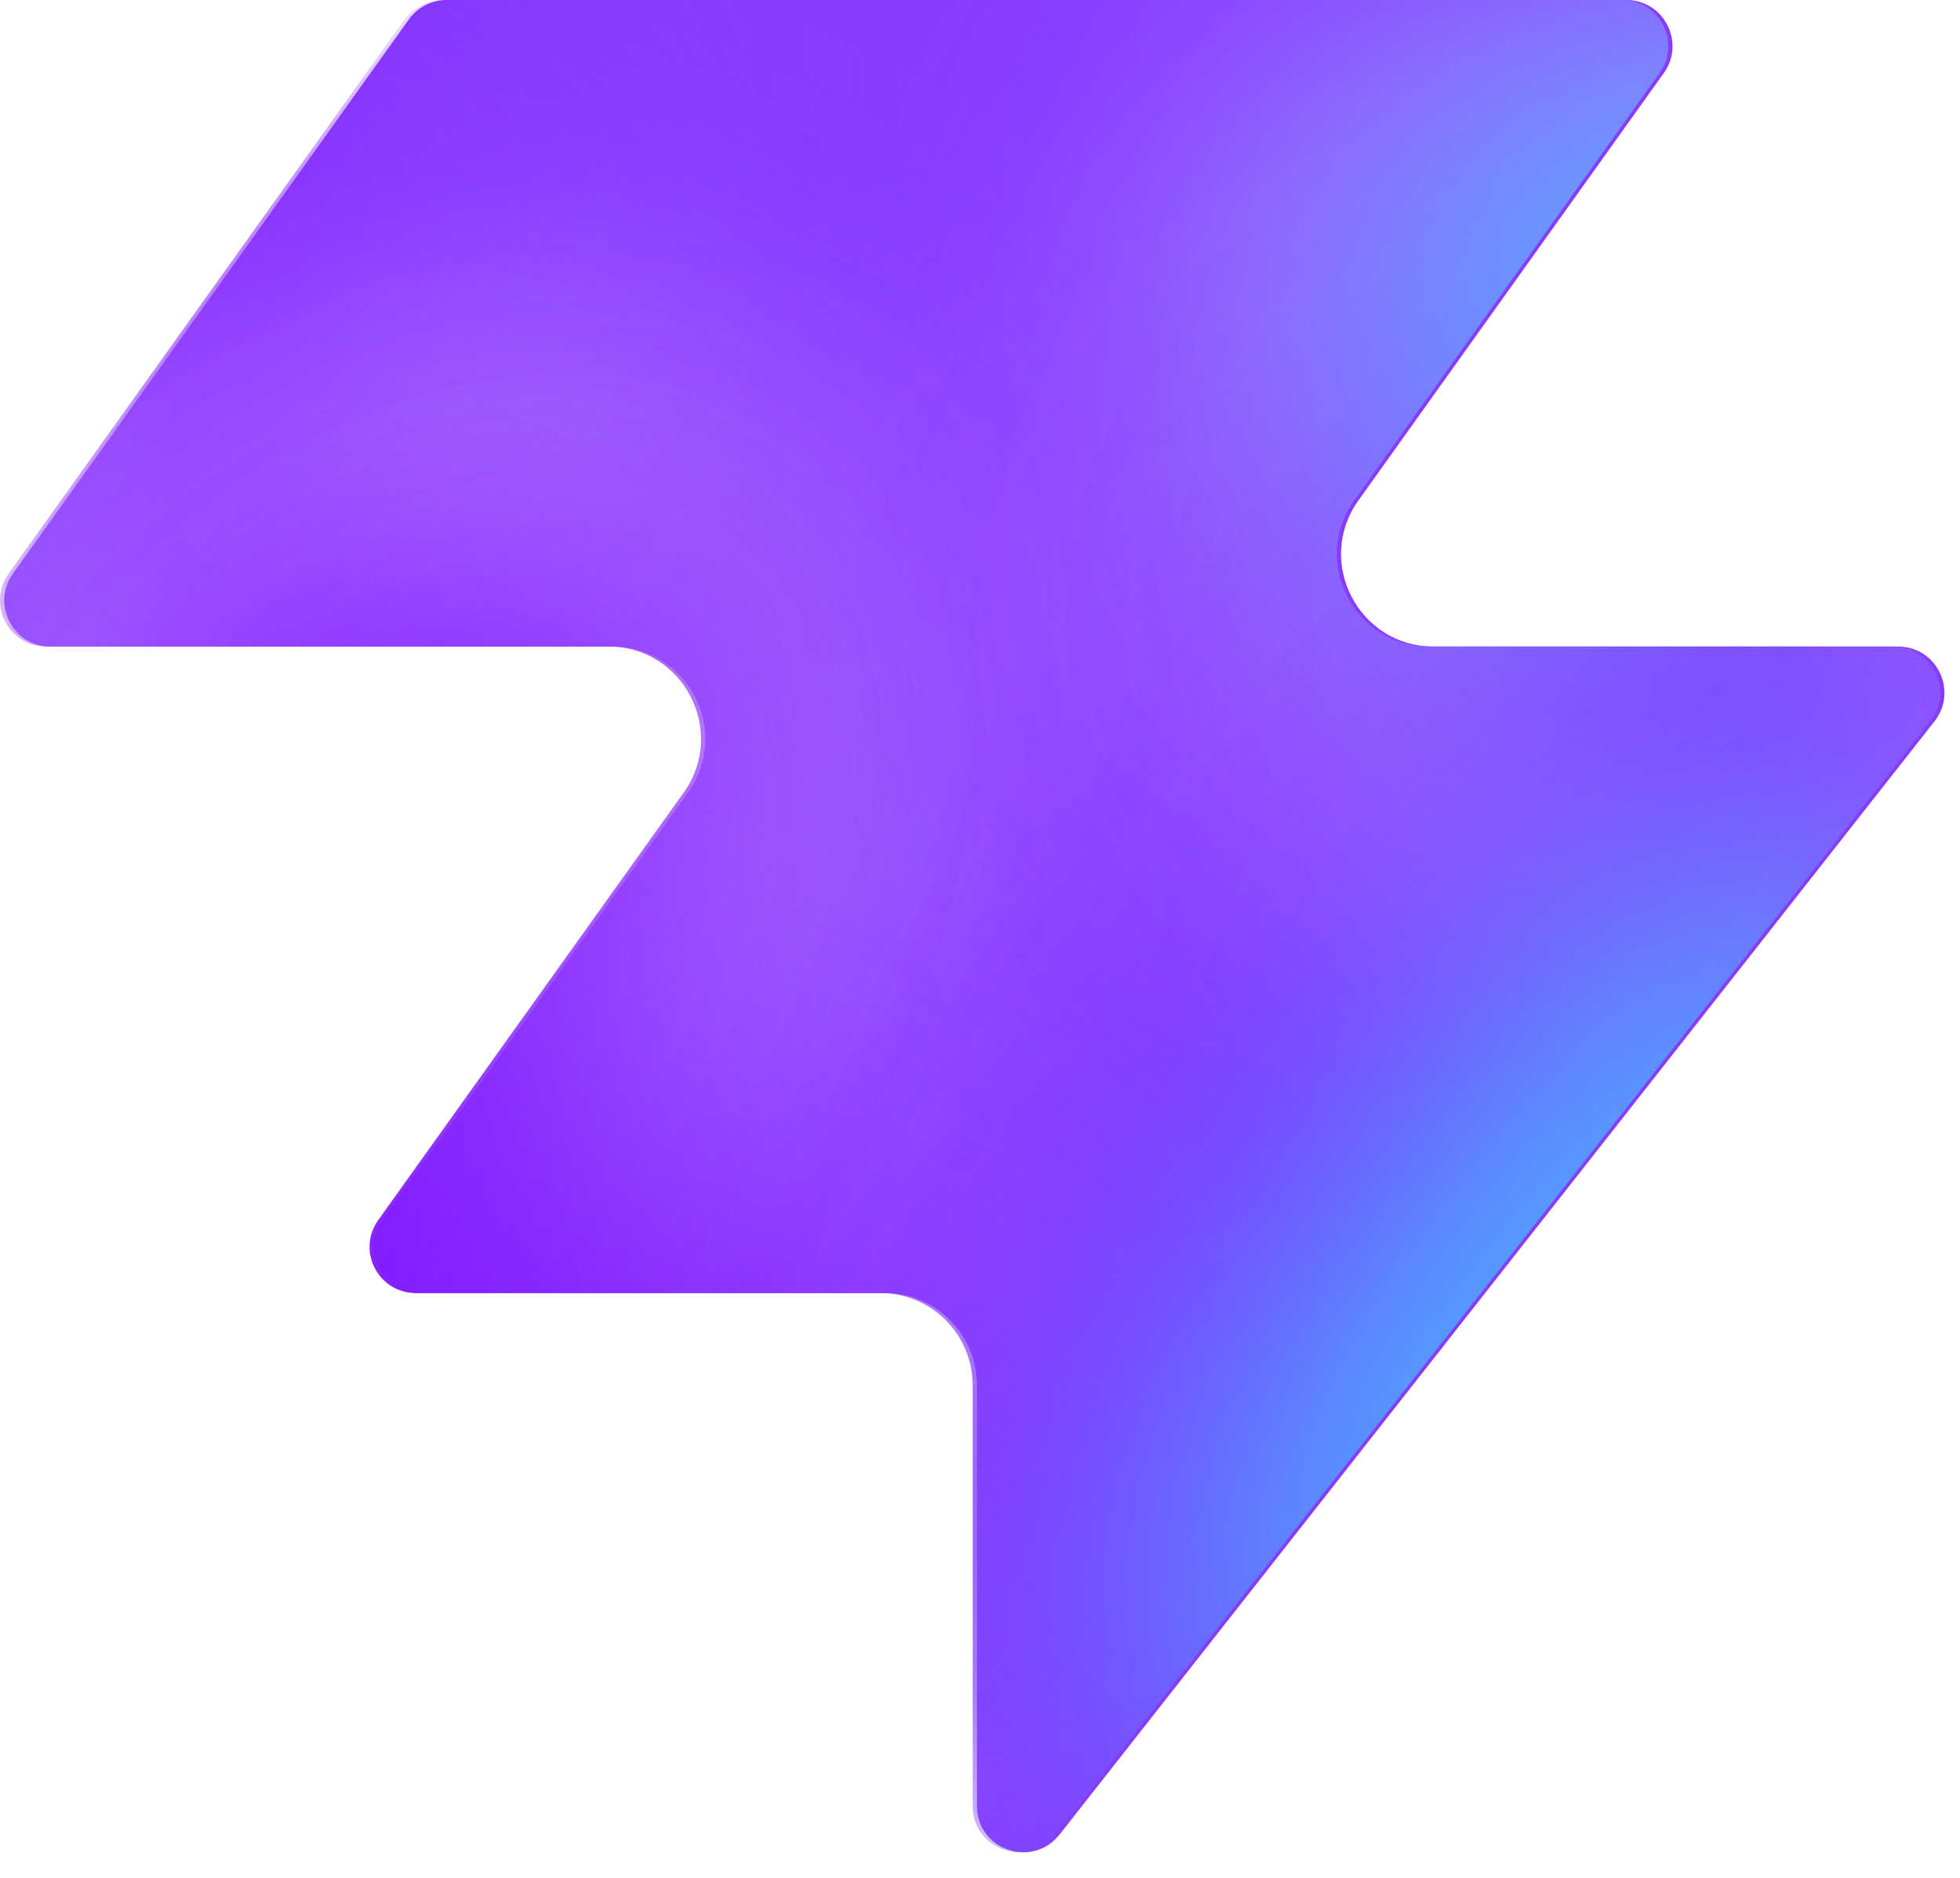
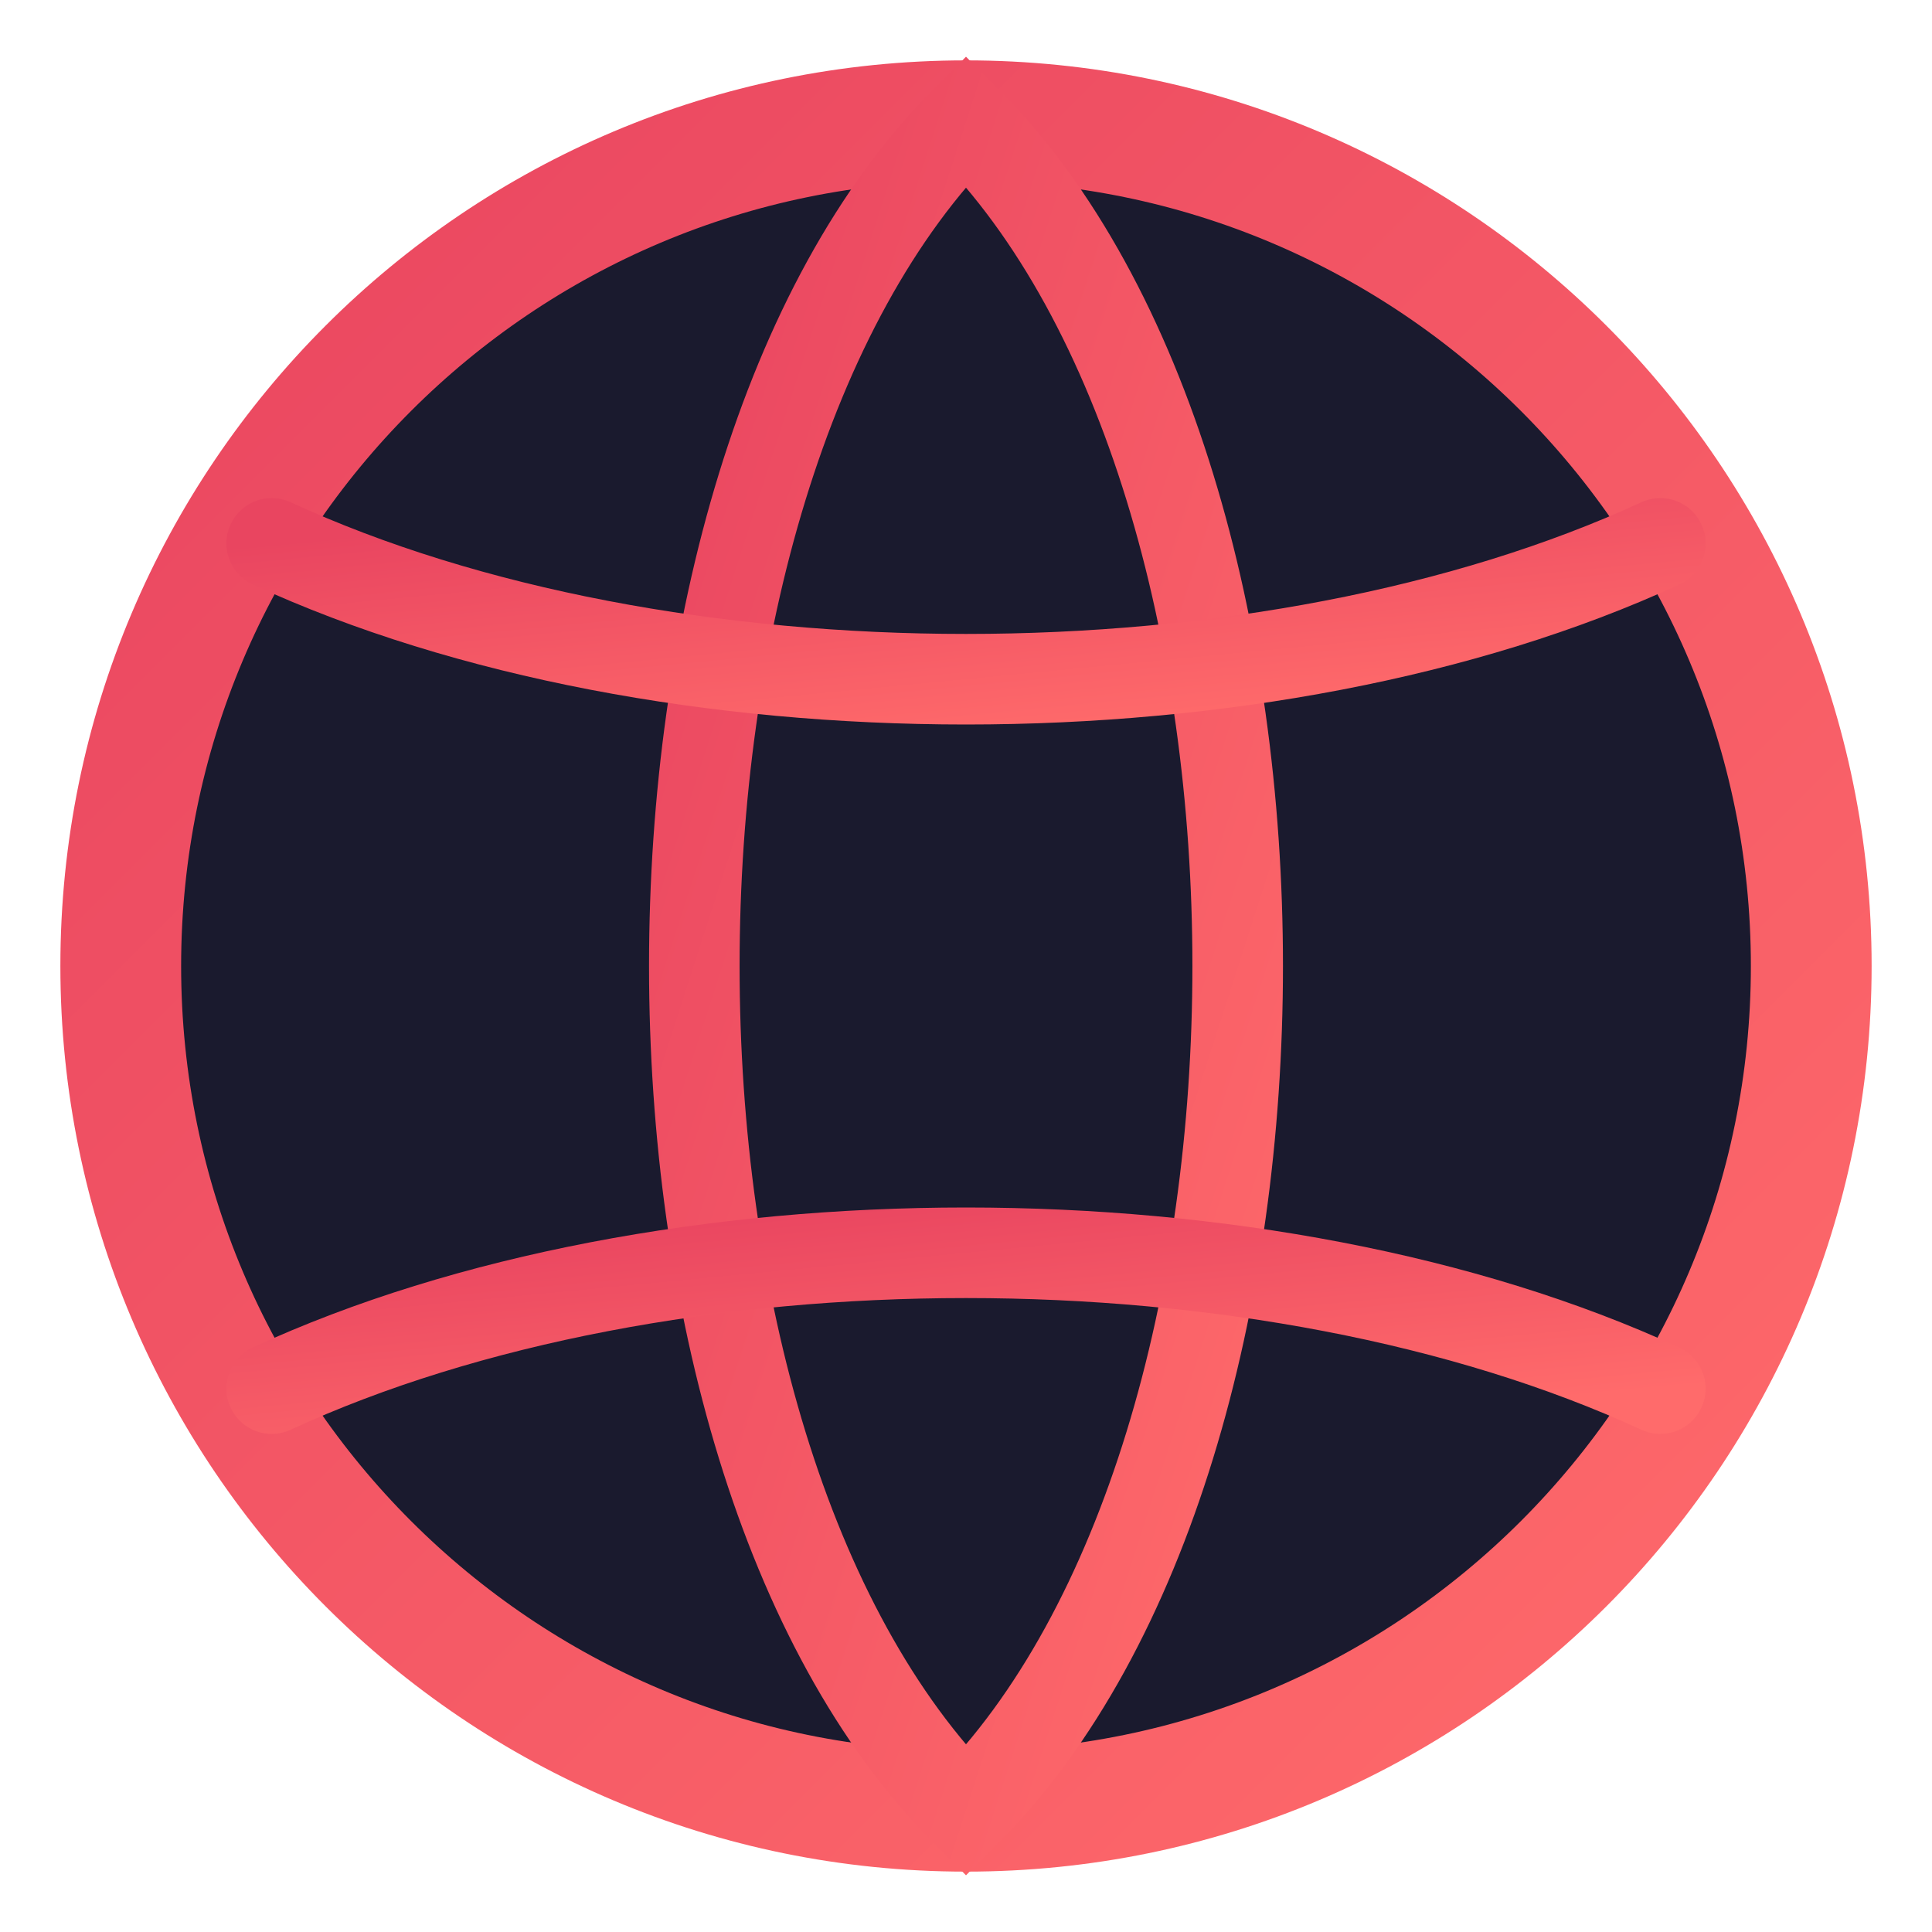
- <svg xmlns="http://www.w3.org/2000/svg" width="48" height="46" fill="none" viewBox="0 0 48 46">
-   <path fill="#863bff" d="M25.946 44.938c-.664.845-2.021.375-2.021-.698V33.937a2.26 2.26 0 0 0-2.262-2.262H10.287c-.92 0-1.456-1.04-.92-1.788l7.48-10.471c1.07-1.497 0-3.578-1.842-3.578H1.237c-.92 0-1.456-1.04-.92-1.788L10.013.474c.214-.297.556-.474.92-.474h28.894c.92 0 1.456 1.04.92 1.788l-7.48 10.471c-1.07 1.498 0 3.579 1.842 3.579h11.377c.943 0 1.473 1.088.89 1.83L25.947 44.94z" style="fill:#863bff;fill:color(display-p3 .525 .23 1);fill-opacity:1" />
-   <mask id="a" width="48" height="46" x="0" y="0" maskUnits="userSpaceOnUse" style="mask-type:alpha">
-     <path fill="#000" d="M25.842 44.938c-.664.844-2.021.375-2.021-.698V33.937a2.26 2.26 0 0 0-2.262-2.262H10.183c-.92 0-1.456-1.04-.92-1.788l7.48-10.471c1.07-1.498 0-3.579-1.842-3.579H1.133c-.92 0-1.456-1.04-.92-1.787L9.91.473c.214-.297.556-.474.92-.474h28.894c.92 0 1.456 1.04.92 1.788l-7.48 10.471c-1.07 1.498 0 3.578 1.842 3.578h11.377c.943 0 1.473 1.088.89 1.832L25.843 44.94z" style="fill:#000;fill-opacity:1" />
-   </mask>
-   <g mask="url(#a)">
-     <g filter="url(#b)">
-       <ellipse cx="5.508" cy="14.704" fill="#ede6ff" rx="5.508" ry="14.704" style="fill:#ede6ff;fill:color(display-p3 .927 .903 1);fill-opacity:1" transform="matrix(.00324 1 1 -.00324 -4.47 31.516)" />
-     </g>
-     <g filter="url(#c)">
-       <ellipse cx="10.399" cy="29.851" fill="#ede6ff" rx="10.399" ry="29.851" style="fill:#ede6ff;fill:color(display-p3 .927 .903 1);fill-opacity:1" transform="matrix(.00324 1 1 -.00324 -39.328 7.883)" />
-     </g>
-     <g filter="url(#d)">
-       <ellipse cx="5.508" cy="30.487" fill="#7e14ff" rx="5.508" ry="30.487" style="fill:#7e14ff;fill:color(display-p3 .492 .077 1);fill-opacity:1" transform="rotate(89.814 -25.913 -14.639)scale(1 -1)" />
-     </g>
-     <g filter="url(#e)">
-       <ellipse cx="5.508" cy="30.599" fill="#7e14ff" rx="5.508" ry="30.599" style="fill:#7e14ff;fill:color(display-p3 .492 .077 1);fill-opacity:1" transform="rotate(89.814 -32.644 -3.334)scale(1 -1)" />
-     </g>
-     <g filter="url(#f)">
-       <ellipse cx="5.508" cy="30.599" fill="#7e14ff" rx="5.508" ry="30.599" style="fill:#7e14ff;fill:color(display-p3 .492 .077 1);fill-opacity:1" transform="matrix(.00324 1 1 -.00324 -34.34 30.47)" />
-     </g>
-     <g filter="url(#g)">
-       <ellipse cx="14.072" cy="22.078" fill="#ede6ff" rx="14.072" ry="22.078" style="fill:#ede6ff;fill:color(display-p3 .927 .903 1);fill-opacity:1" transform="rotate(93.35 24.506 48.493)scale(-1 1)" />
-     </g>
-     <g filter="url(#h)">
-       <ellipse cx="3.47" cy="21.501" fill="#7e14ff" rx="3.47" ry="21.501" style="fill:#7e14ff;fill:color(display-p3 .492 .077 1);fill-opacity:1" transform="rotate(89.009 28.708 47.59)scale(-1 1)" />
-     </g>
-     <g filter="url(#i)">
-       <ellipse cx="3.47" cy="21.501" fill="#7e14ff" rx="3.47" ry="21.501" style="fill:#7e14ff;fill:color(display-p3 .492 .077 1);fill-opacity:1" transform="rotate(89.009 28.708 47.59)scale(-1 1)" />
-     </g>
-     <g filter="url(#j)">
-       <ellipse cx=".387" cy="8.972" fill="#7e14ff" rx="4.407" ry="29.108" style="fill:#7e14ff;fill:color(display-p3 .492 .077 1);fill-opacity:1" transform="rotate(39.51 .387 8.972)" />
-     </g>
-     <g filter="url(#k)">
-       <ellipse cx="47.523" cy="-6.092" fill="#7e14ff" rx="4.407" ry="29.108" style="fill:#7e14ff;fill:color(display-p3 .492 .077 1);fill-opacity:1" transform="rotate(37.892 47.523 -6.092)" />
-     </g>
-     <g filter="url(#l)">
-       <ellipse cx="41.412" cy="6.333" fill="#47bfff" rx="5.971" ry="9.665" style="fill:#47bfff;fill:color(display-p3 .28 .748 1);fill-opacity:1" transform="rotate(37.892 41.412 6.333)" />
-     </g>
-     <g filter="url(#m)">
-       <ellipse cx="-1.879" cy="38.332" fill="#7e14ff" rx="4.407" ry="29.108" style="fill:#7e14ff;fill:color(display-p3 .492 .077 1);fill-opacity:1" transform="rotate(37.892 -1.88 38.332)" />
-     </g>
-     <g filter="url(#n)">
-       <ellipse cx="-1.879" cy="38.332" fill="#7e14ff" rx="4.407" ry="29.108" style="fill:#7e14ff;fill:color(display-p3 .492 .077 1);fill-opacity:1" transform="rotate(37.892 -1.88 38.332)" />
-     </g>
-     <g filter="url(#o)">
-       <ellipse cx="35.651" cy="29.907" fill="#7e14ff" rx="4.407" ry="29.108" style="fill:#7e14ff;fill:color(display-p3 .492 .077 1);fill-opacity:1" transform="rotate(37.892 35.651 29.907)" />
-     </g>
-     <g filter="url(#p)">
-       <ellipse cx="38.418" cy="32.4" fill="#47bfff" rx="5.971" ry="15.297" style="fill:#47bfff;fill:color(display-p3 .28 .748 1);fill-opacity:1" transform="rotate(37.892 38.418 32.4)" />
-     </g>
-   </g>
+ <svg xmlns="http://www.w3.org/2000/svg" viewBox="0 0 32 32" width="32" height="32">
  <defs>
-     <filter id="b" width="60.045" height="41.654" x="-19.77" y="16.149" color-interpolation-filters="sRGB" filterUnits="userSpaceOnUse">
-       <feFlood flood-opacity="0" result="BackgroundImageFix" />
-       <feBlend in="SourceGraphic" in2="BackgroundImageFix" result="shape" />
-       <feGaussianBlur result="effect1_foregroundBlur_2002_17158" stdDeviation="7.659" />
-     </filter>
-     <filter id="c" width="90.34" height="51.437" x="-54.613" y="-7.533" color-interpolation-filters="sRGB" filterUnits="userSpaceOnUse">
-       <feFlood flood-opacity="0" result="BackgroundImageFix" />
-       <feBlend in="SourceGraphic" in2="BackgroundImageFix" result="shape" />
-       <feGaussianBlur result="effect1_foregroundBlur_2002_17158" stdDeviation="7.659" />
-     </filter>
-     <filter id="d" width="79.355" height="29.4" x="-49.64" y="2.03" color-interpolation-filters="sRGB" filterUnits="userSpaceOnUse">
-       <feFlood flood-opacity="0" result="BackgroundImageFix" />
-       <feBlend in="SourceGraphic" in2="BackgroundImageFix" result="shape" />
-       <feGaussianBlur result="effect1_foregroundBlur_2002_17158" stdDeviation="4.596" />
-     </filter>
-     <filter id="e" width="79.579" height="29.4" x="-45.045" y="20.029" color-interpolation-filters="sRGB" filterUnits="userSpaceOnUse">
-       <feFlood flood-opacity="0" result="BackgroundImageFix" />
-       <feBlend in="SourceGraphic" in2="BackgroundImageFix" result="shape" />
-       <feGaussianBlur result="effect1_foregroundBlur_2002_17158" stdDeviation="4.596" />
-     </filter>
-     <filter id="f" width="79.579" height="29.4" x="-43.513" y="21.178" color-interpolation-filters="sRGB" filterUnits="userSpaceOnUse">
-       <feFlood flood-opacity="0" result="BackgroundImageFix" />
-       <feBlend in="SourceGraphic" in2="BackgroundImageFix" result="shape" />
-       <feGaussianBlur result="effect1_foregroundBlur_2002_17158" stdDeviation="4.596" />
-     </filter>
-     <filter id="g" width="74.749" height="58.852" x="15.756" y="-17.901" color-interpolation-filters="sRGB" filterUnits="userSpaceOnUse">
-       <feFlood flood-opacity="0" result="BackgroundImageFix" />
-       <feBlend in="SourceGraphic" in2="BackgroundImageFix" result="shape" />
-       <feGaussianBlur result="effect1_foregroundBlur_2002_17158" stdDeviation="7.659" />
-     </filter>
-     <filter id="h" width="61.377" height="25.362" x="23.548" y="2.284" color-interpolation-filters="sRGB" filterUnits="userSpaceOnUse">
-       <feFlood flood-opacity="0" result="BackgroundImageFix" />
-       <feBlend in="SourceGraphic" in2="BackgroundImageFix" result="shape" />
-       <feGaussianBlur result="effect1_foregroundBlur_2002_17158" stdDeviation="4.596" />
-     </filter>
-     <filter id="i" width="61.377" height="25.362" x="23.548" y="2.284" color-interpolation-filters="sRGB" filterUnits="userSpaceOnUse">
-       <feFlood flood-opacity="0" result="BackgroundImageFix" />
-       <feBlend in="SourceGraphic" in2="BackgroundImageFix" result="shape" />
-       <feGaussianBlur result="effect1_foregroundBlur_2002_17158" stdDeviation="4.596" />
-     </filter>
-     <filter id="j" width="56.045" height="63.649" x="-27.636" y="-22.853" color-interpolation-filters="sRGB" filterUnits="userSpaceOnUse">
-       <feFlood flood-opacity="0" result="BackgroundImageFix" />
-       <feBlend in="SourceGraphic" in2="BackgroundImageFix" result="shape" />
-       <feGaussianBlur result="effect1_foregroundBlur_2002_17158" stdDeviation="4.596" />
-     </filter>
-     <filter id="k" width="54.814" height="64.646" x="20.116" y="-38.415" color-interpolation-filters="sRGB" filterUnits="userSpaceOnUse">
-       <feFlood flood-opacity="0" result="BackgroundImageFix" />
-       <feBlend in="SourceGraphic" in2="BackgroundImageFix" result="shape" />
-       <feGaussianBlur result="effect1_foregroundBlur_2002_17158" stdDeviation="4.596" />
-     </filter>
-     <filter id="l" width="33.541" height="35.313" x="24.641" y="-11.323" color-interpolation-filters="sRGB" filterUnits="userSpaceOnUse">
-       <feFlood flood-opacity="0" result="BackgroundImageFix" />
-       <feBlend in="SourceGraphic" in2="BackgroundImageFix" result="shape" />
-       <feGaussianBlur result="effect1_foregroundBlur_2002_17158" stdDeviation="4.596" />
-     </filter>
-     <filter id="m" width="54.814" height="64.646" x="-29.286" y="6.009" color-interpolation-filters="sRGB" filterUnits="userSpaceOnUse">
-       <feFlood flood-opacity="0" result="BackgroundImageFix" />
-       <feBlend in="SourceGraphic" in2="BackgroundImageFix" result="shape" />
-       <feGaussianBlur result="effect1_foregroundBlur_2002_17158" stdDeviation="4.596" />
-     </filter>
-     <filter id="n" width="54.814" height="64.646" x="-29.286" y="6.009" color-interpolation-filters="sRGB" filterUnits="userSpaceOnUse">
-       <feFlood flood-opacity="0" result="BackgroundImageFix" />
-       <feBlend in="SourceGraphic" in2="BackgroundImageFix" result="shape" />
-       <feGaussianBlur result="effect1_foregroundBlur_2002_17158" stdDeviation="4.596" />
-     </filter>
-     <filter id="o" width="54.814" height="64.646" x="8.244" y="-2.416" color-interpolation-filters="sRGB" filterUnits="userSpaceOnUse">
-       <feFlood flood-opacity="0" result="BackgroundImageFix" />
-       <feBlend in="SourceGraphic" in2="BackgroundImageFix" result="shape" />
-       <feGaussianBlur result="effect1_foregroundBlur_2002_17158" stdDeviation="4.596" />
-     </filter>
-     <filter id="p" width="39.409" height="43.623" x="18.713" y="10.588" color-interpolation-filters="sRGB" filterUnits="userSpaceOnUse">
-       <feFlood flood-opacity="0" result="BackgroundImageFix" />
-       <feBlend in="SourceGraphic" in2="BackgroundImageFix" result="shape" />
-       <feGaussianBlur result="effect1_foregroundBlur_2002_17158" stdDeviation="4.596" />
-     </filter>
+     <linearGradient id="globeGrad" x1="0%" y1="0%" x2="100%" y2="100%">
+       <stop offset="0%" stop-color="#E94560" />
+       <stop offset="100%" stop-color="#FF6B6B" />
+     </linearGradient>
  </defs>
+   <circle cx="16" cy="16" r="14" fill="#1A1A2E" stroke="url(#globeGrad)" stroke-width="2" />
+   <line x1="2" y1="16" x2="30" y2="16" stroke="url(#globeGrad)" stroke-width="1.5" stroke-linecap="round" />
+   <line x1="16" y1="2" x2="16" y2="30" stroke="url(#globeGrad)" stroke-width="1.5" stroke-linecap="round" />
+   <path d="M16 2 C22 8 22 24 16 30 C10 24 10 8 16 2 Z" fill="none" stroke="url(#globeGrad)" stroke-width="1.5" />
+   <path d="M4.5 9 C11 12 21 12 27.5 9" fill="none" stroke="url(#globeGrad)" stroke-width="1.5" stroke-linecap="round" />
+   <path d="M4.5 23 C11 20 21 20 27.5 23" fill="none" stroke="url(#globeGrad)" stroke-width="1.5" stroke-linecap="round" />
</svg>
